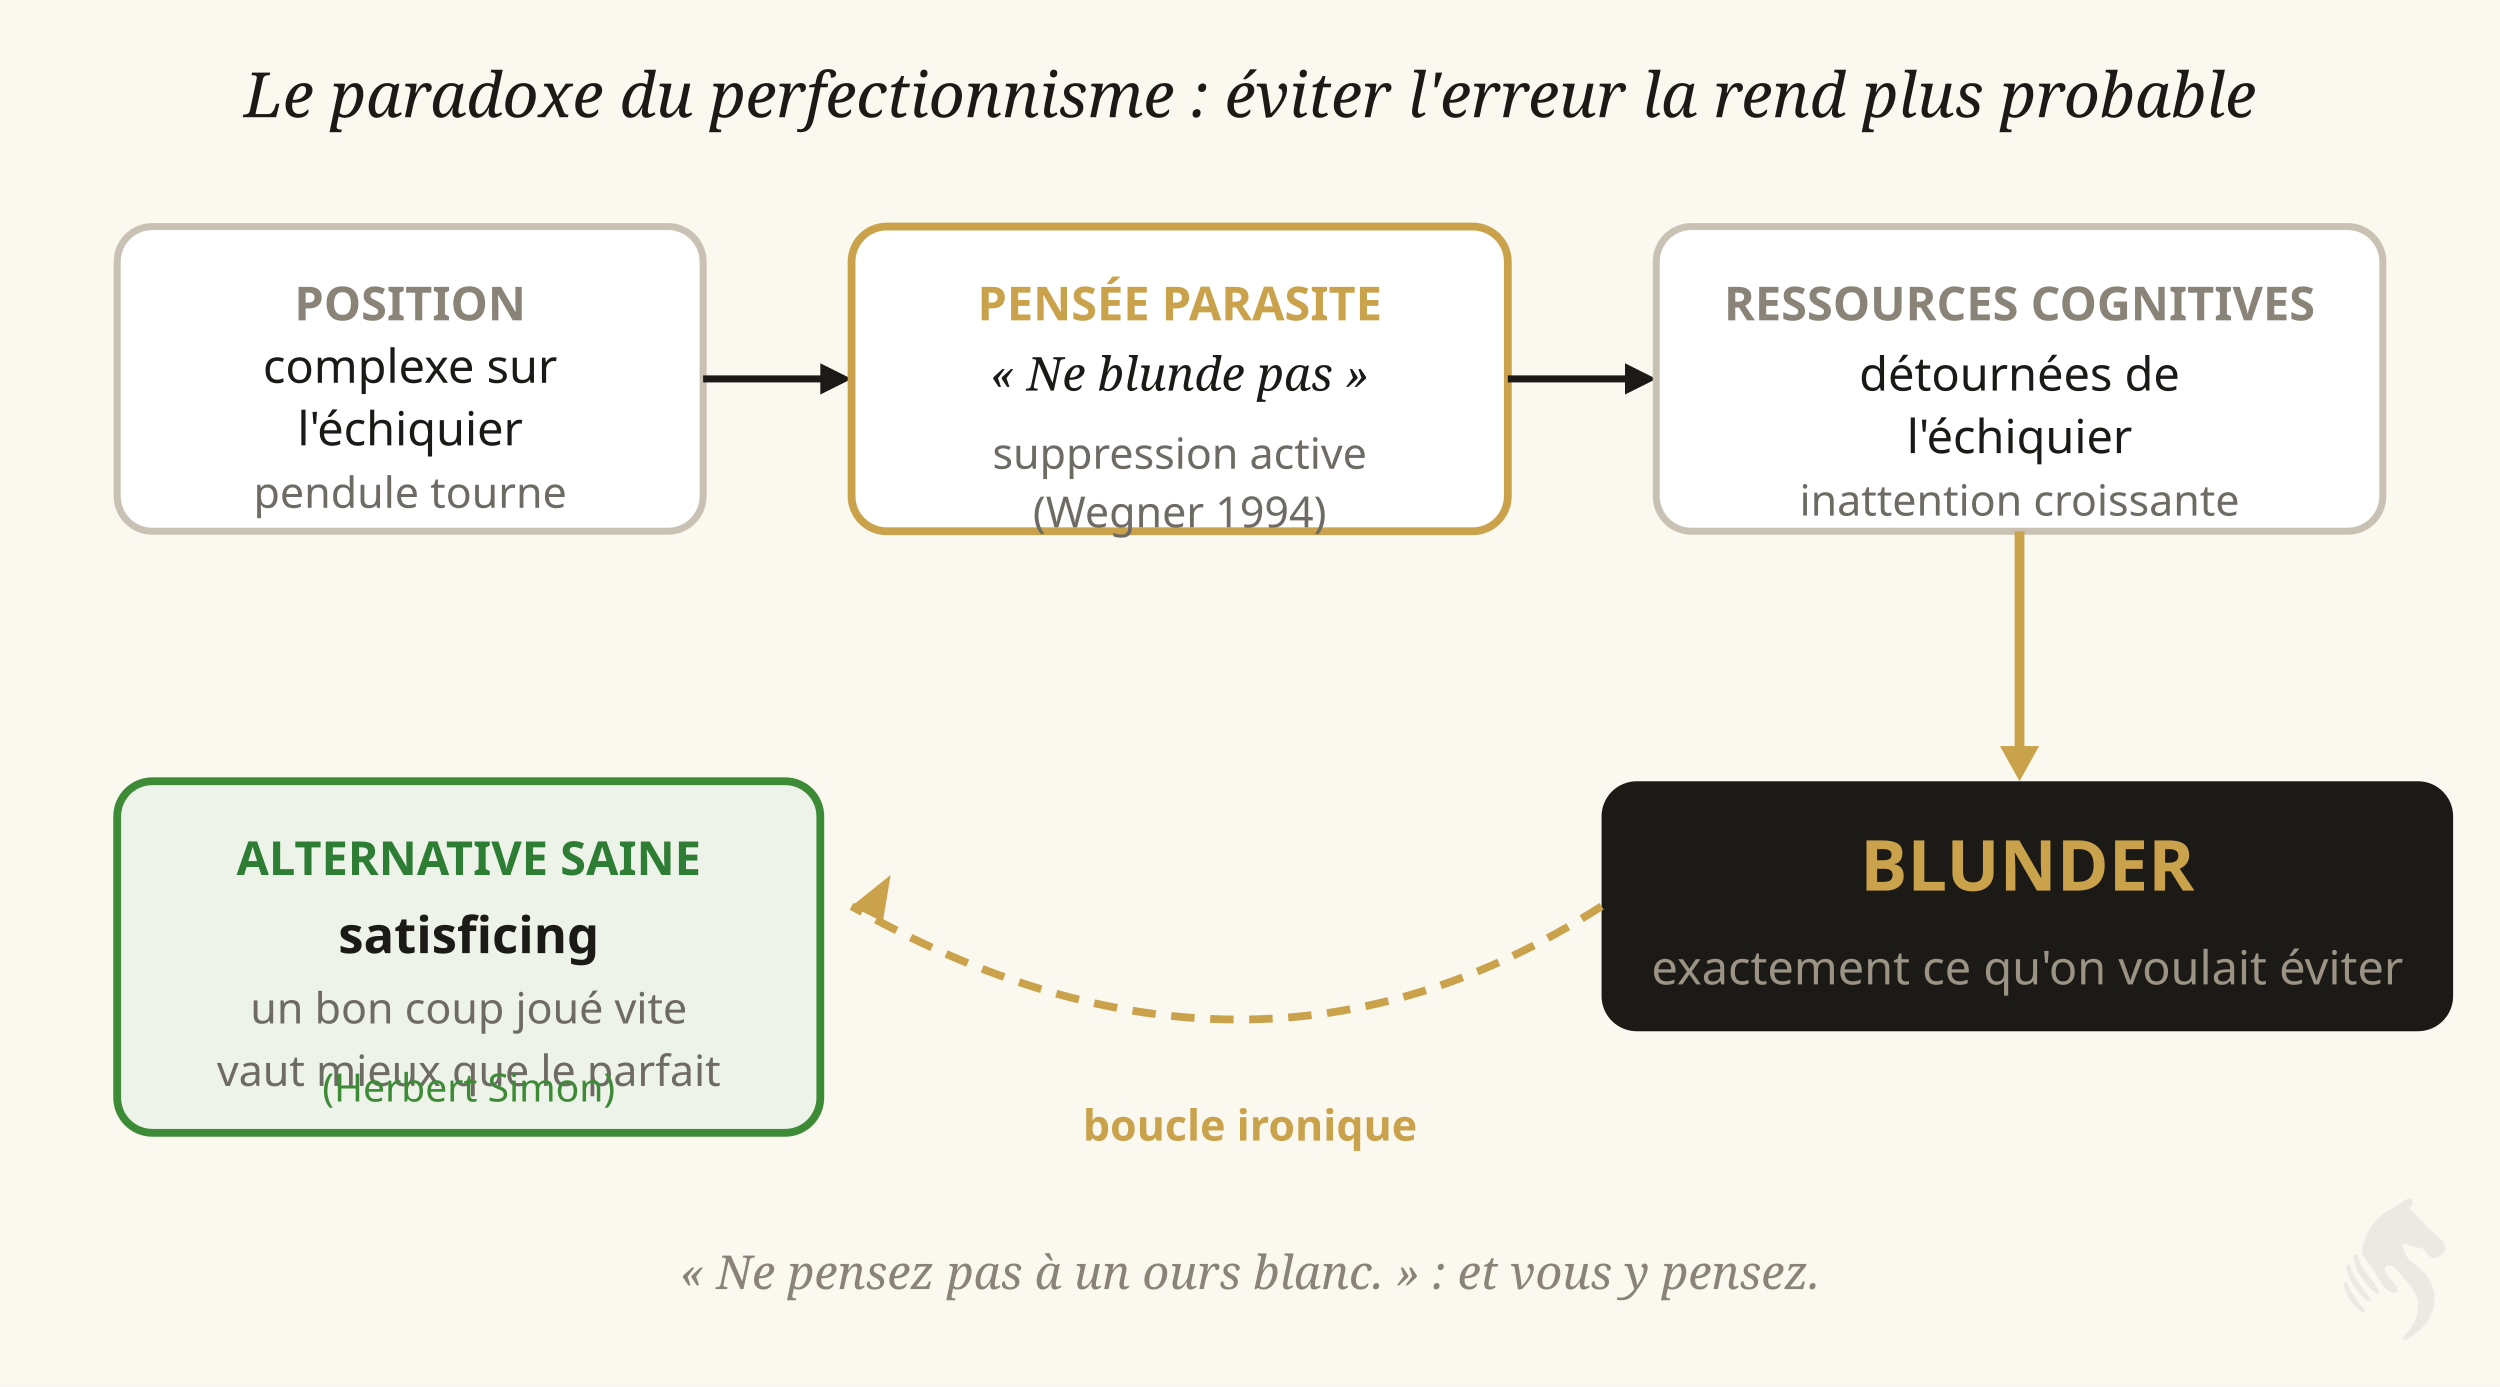
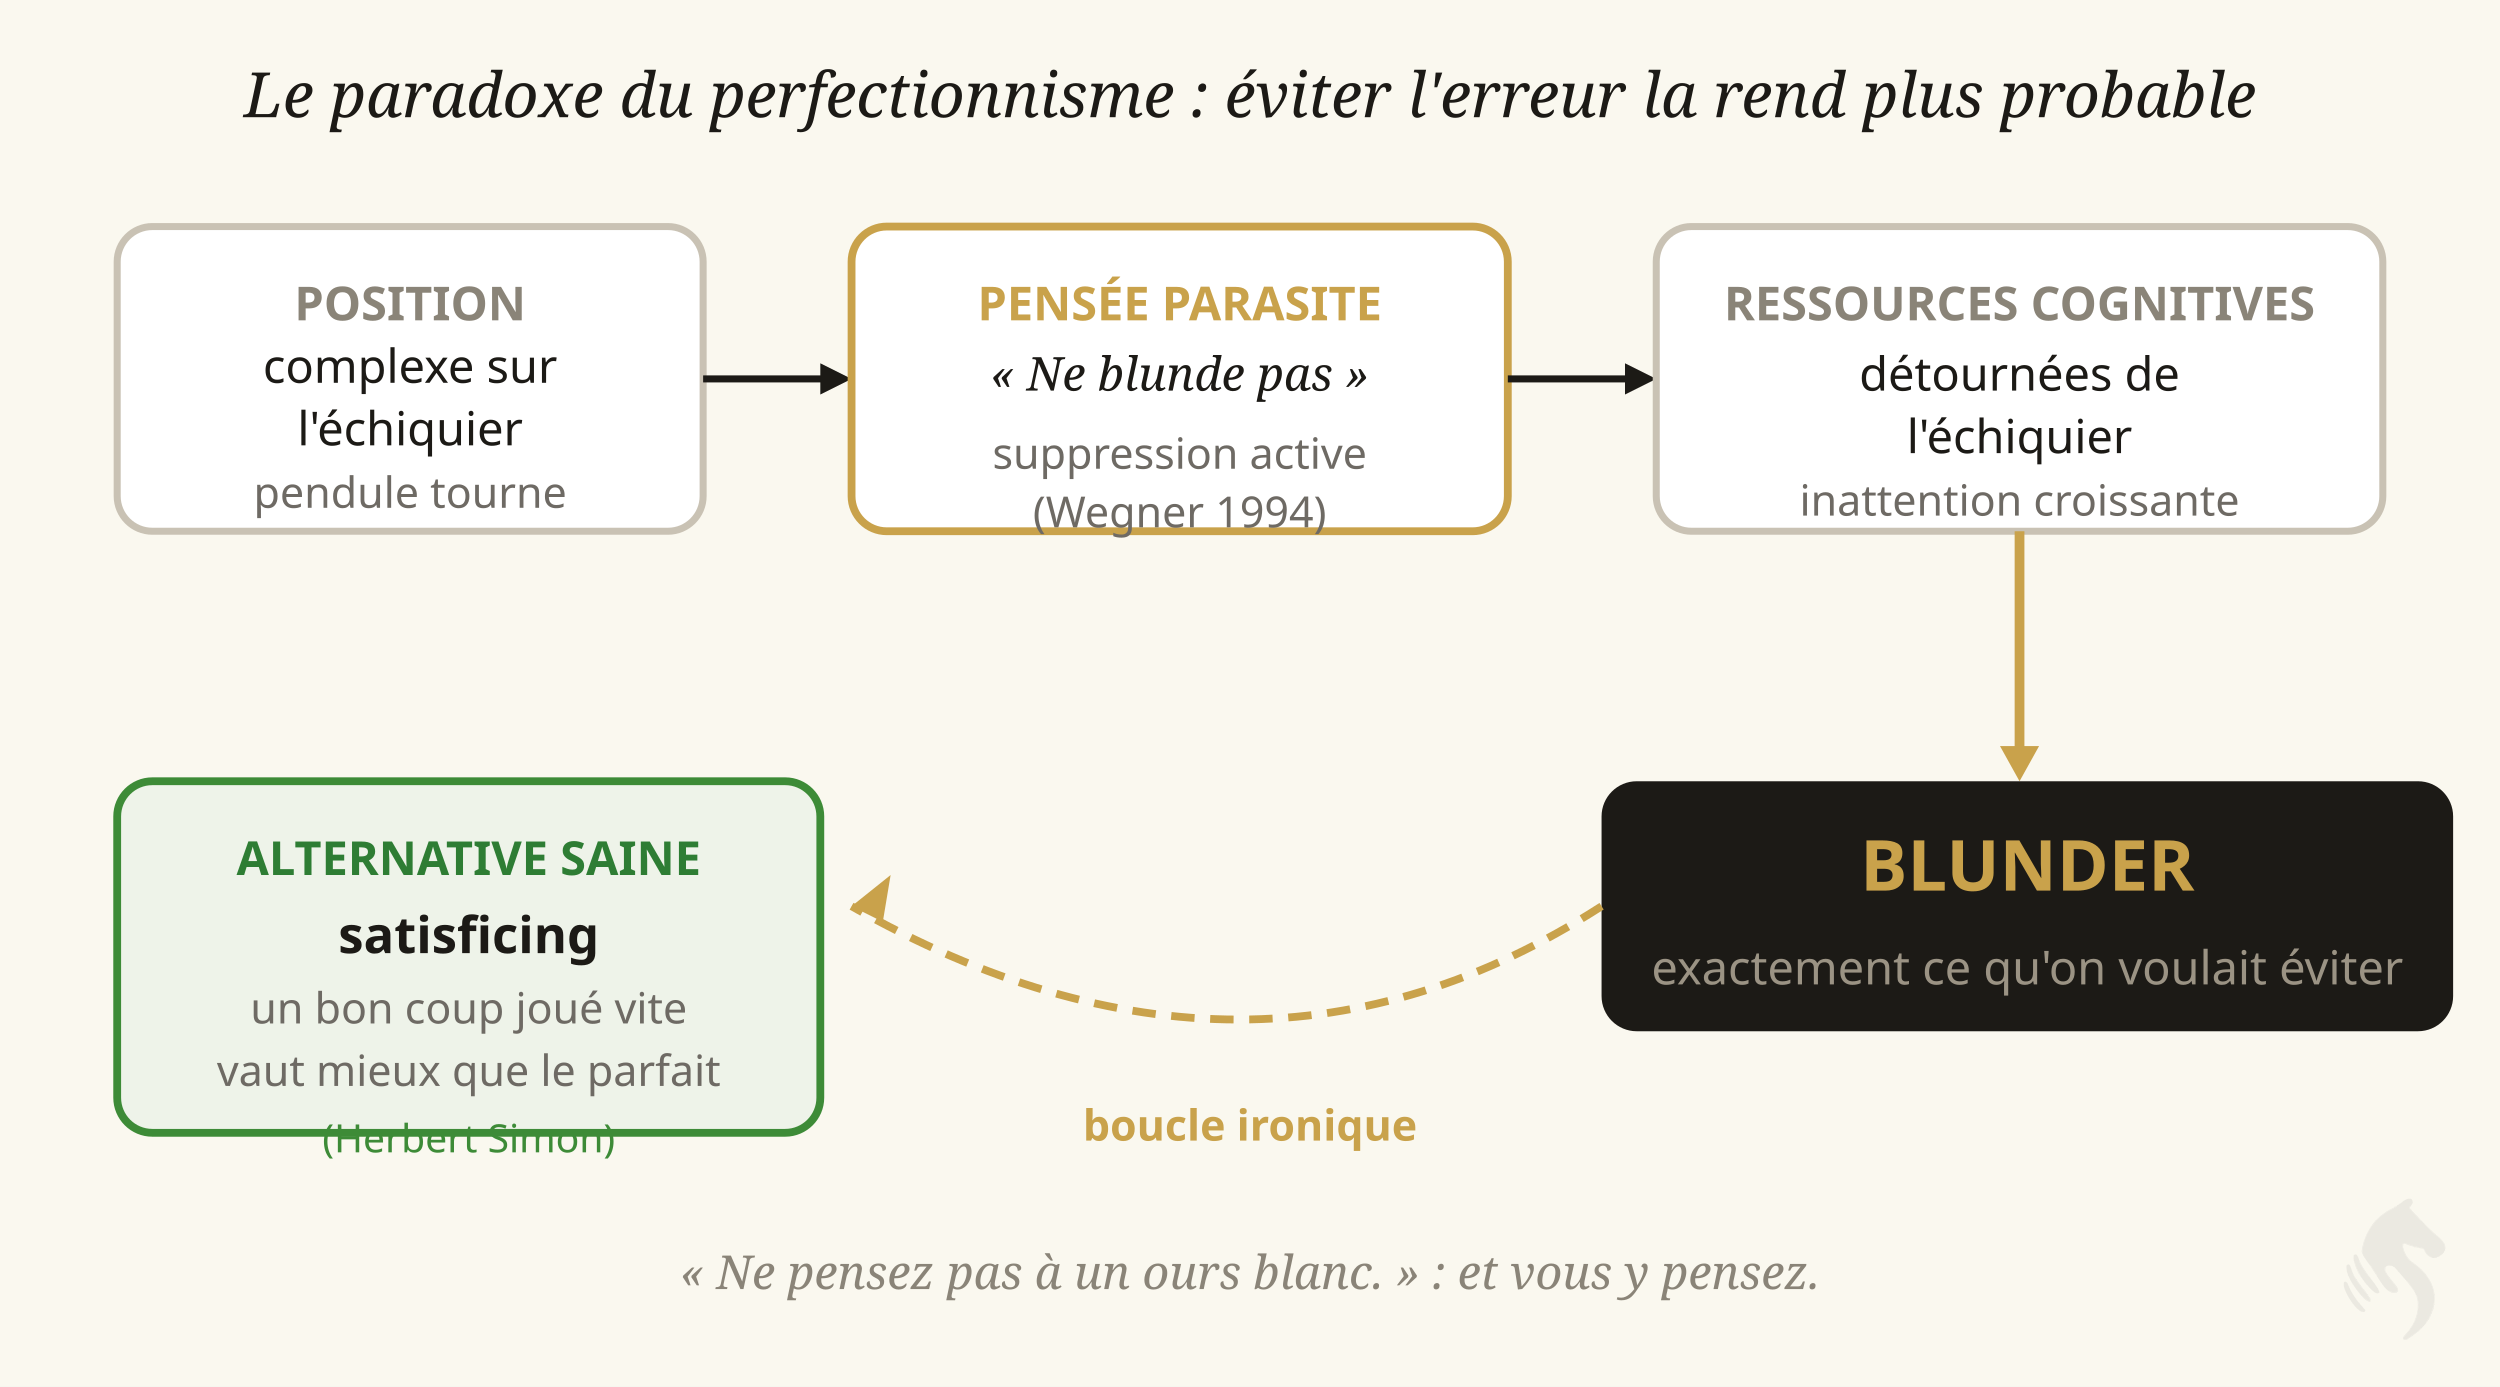
<svg xmlns="http://www.w3.org/2000/svg" width="640" height="355" viewBox="0 0 640 355" role="img" aria-labelledby="perf1">
  <rect width="640" height="355" fill="#faf8ef" />
  <text x="320" y="30" text-anchor="middle" font-family="Georgia, serif" font-size="16" font-style="italic" fill="#1c1a16">Le paradoxe du perfectionnisme : éviter l'erreur la rend plus probable</text>
  <rect x="30" y="58" width="150" height="78" rx="9" fill="#fff" stroke="#c9c2b4" stroke-width="1.8" />
  <text x="105" y="82" text-anchor="middle" font-family="system-ui, sans-serif" font-size="12" font-weight="700" fill="#8a8478">POSITION</text>
  <text x="105" y="98" text-anchor="middle" font-family="system-ui, sans-serif" font-size="12" fill="#1c1a16">complexe sur</text>
  <text x="105" y="114" text-anchor="middle" font-family="system-ui, sans-serif" font-size="12" fill="#1c1a16">l'échiquier</text>
  <text x="105" y="130" text-anchor="middle" font-family="system-ui, sans-serif" font-size="11" fill="#6e6a64">pendule tourne</text>
  <line x1="180" y1="97" x2="214" y2="97" stroke="#1c1a16" stroke-width="1.8" />
  <polygon points="218,97 210,93 210,101" fill="#1c1a16" />
  <rect x="218" y="58" width="168" height="78" rx="9" fill="#fff" stroke="#c9a24b" stroke-width="2" />
  <text x="302" y="82" text-anchor="middle" font-family="system-ui, sans-serif" font-size="12" font-weight="700" fill="#c9a24b">PENSÉE PARASITE</text>
  <text x="302" y="100" text-anchor="middle" font-family="Georgia, serif" font-size="12" font-style="italic" fill="#1c1a16">« Ne blunde pas »</text>
  <text x="302" y="120" text-anchor="middle" font-family="system-ui, sans-serif" font-size="11" fill="#6e6a64">suppression active</text>
  <text x="302" y="135" text-anchor="middle" font-family="system-ui, sans-serif" font-size="11" fill="#6e6a64">(Wegner 1994)</text>
  <line x1="386" y1="97" x2="420" y2="97" stroke="#1c1a16" stroke-width="1.8" />
  <polygon points="424,97 416,93 416,101" fill="#1c1a16" />
  <rect x="424" y="58" width="186" height="78" rx="9" fill="#fff" stroke="#c9c2b4" stroke-width="1.8" />
  <text x="517" y="82" text-anchor="middle" font-family="system-ui, sans-serif" font-size="12" font-weight="700" fill="#8a8478">RESSOURCES COGNITIVES</text>
  <text x="517" y="100" text-anchor="middle" font-family="system-ui, sans-serif" font-size="12" fill="#1c1a16">détournées de</text>
  <text x="517" y="116" text-anchor="middle" font-family="system-ui, sans-serif" font-size="12" fill="#1c1a16">l'échiquier</text>
  <text x="517" y="132" text-anchor="middle" font-family="system-ui, sans-serif" font-size="11" fill="#6e6a64">inattention croissante</text>
  <line x1="517" y1="136" x2="517" y2="195" stroke="#c9a24b" stroke-width="2.5" />
  <polygon points="517,200 512,191 522,191" fill="#c9a24b" />
  <rect x="410" y="200" width="218" height="64" rx="9" fill="#1c1a16" />
  <text x="519" y="228" text-anchor="middle" font-family="system-ui, sans-serif" font-size="18" font-weight="800" fill="#c9a24b">BLUNDER</text>
  <text x="519" y="252" text-anchor="middle" font-family="system-ui, sans-serif" font-size="12" fill="#9b9384">exactement ce qu'on voulait éviter</text>
  <path d="M410 232 Q320 290 218 232" stroke="#c9a24b" stroke-width="2" fill="none" stroke-dasharray="6 4" />
  <polygon points="218,232 228,224 226,236" fill="#c9a24b" />
  <text x="320" y="292" text-anchor="middle" font-family="system-ui, sans-serif" font-size="11" font-weight="700" fill="#c9a24b">boucle ironique</text>
  <rect x="30" y="200" width="180" height="90" rx="9" fill="#eef3e9" stroke="#3d8b37" stroke-width="2" />
  <text x="120" y="224" text-anchor="middle" font-family="system-ui, sans-serif" font-size="12" font-weight="700" fill="#2e7d34">ALTERNATIVE SAINE</text>
  <text x="120" y="244" text-anchor="middle" font-family="system-ui, sans-serif" font-size="13" font-weight="700" fill="#1c1a16">satisficing</text>
  <text x="120" y="262" text-anchor="middle" font-family="system-ui, sans-serif" font-size="11" fill="#6e6a64">un bon coup joué vite</text>
  <text x="120" y="278" text-anchor="middle" font-family="system-ui, sans-serif" font-size="11" fill="#6e6a64">vaut mieux que le parfait</text>
-   <text x="120" y="282" text-anchor="middle" font-family="system-ui, sans-serif" font-size="10" fill="#3d8b37">(Herbert Simon)</text>
+   <text x="120" y="295" text-anchor="middle" font-family="system-ui, sans-serif" font-size="10" fill="#3d8b37">(Herbert Simon)</text>
  <text x="320" y="330" text-anchor="middle" font-family="Georgia, serif" font-size="12" font-style="italic" fill="#8a8478">« Ne pensez pas à un ours blanc. » : et vous y pensez.</text>
  <g id="wm" opacity="0.07" transform="translate(600.0,306.9) scale(0.0416)" aria-hidden="true">
    <g fill="#1e1e1e" fill-rule="evenodd">
      <path d="M411.5-.5h-16a76 76 0 0 0-24.5 12q-.62-.7-1.5-1l-2 4a4 4 0 0 1-1.5-1 7 7 0 0 1-2.5 3.5 253 253 0 0 0-17 13q-1.42.93-2.5-.5-5.2 7.95-14.5 9a9.4 9.4 0 0 1-4 6q2.3.02 1.5 2A461 461 0 0 1 278.5 73q-13.2 7.95-26 16.5-1.59-1.38 0-3-2.35.35-4 2 .9.98 2 2-92.12 67.08-125.5 177a1316 1316 0 0 0-10 44 51.2 51.2 0 0 0 4.5 31q.1 3.33-2 1l4.5 11q1-2 2 0l5 10 1-1q6 10.95 13 21a651 651 0 0 1 18.5 25 3.4 3.4 0 0 1 1.5-3q21.52 33 43 66 .3 3.4-2.5 1v2a1542 1542 0 0 1 21 32q1 0 1 1a319 319 0 0 0 25 35 160 160 0 0 0 27 25 3.1 3.1 0 0 1 1-3q23.18 14.62 49 5.5 5-2.83 4-8.5-.15-4.6-1.5-9a618 618 0 0 0-55.5-73.5q3-.91 5 1.5a23.5 23.5 0 0 0-7-9q.63 2.4 2 4.5-.17 2.58-1.5.5a364 364 0 0 1-17.5-26.5 50 50 0 0 1-4.5-22.5q.9-4.71 3-9 .63 1.88 2.5 2a7 7 0 0 1 2-3q9.28-8.1 22-8a86 86 0 0 1 23 4.5 11 11 0 0 1 3 4.5q2.58-1.75 5 .5l21.5 23.5q.74 1.95.5 4 3.56 1 6 4a1094 1094 0 0 0 30 34.5l-1 1q3.7 2.7 7.5 5.5a23 23 0 0 1 2 5l5 3a22 22 0 0 0 5.5 8 11.5 11.5 0 0 0 4 4 3.9 3.9 0 0 0-2-3.5q1.7-1.12 3 .5a705 705 0 0 1 42 57.5q-.65 1.46-2 1.5a169 169 0 0 1 10 19 3.8 3.8 0 0 0-.5 4q1 2 2 0 1.4 2.05 2.5 4-.25-2.55.5-5a185 185 0 0 1 11 83q-1 2-2 0a9 9 0 0 0-1.5-4v9a2.3 2.3 0 0 0 1.5-1q.75 10.55-1 21a337 337 0 0 1-18 56l-2.5 3q-1.2-.69-1-2a36 36 0 0 0-4 7 5.2 5.2 0 0 0 3.5-4 4.3 4.3 0 0 1 0 4 350 350 0 0 1-33 52 1108 1108 0 0 1-30 35q-7.17 20.32 13.5 14.5a34 34 0 0 1 6-3 1496 1496 0 0 1 54-37 942 942 0 0 0 29-27q1.25-1.03 2 .5a11 11 0 0 0-3 4q1.35-1.65 2.5 0a29 29 0 0 1 4.5-6 40 40 0 0 0 9-10.5l6-4-1-1a25 25 0 0 1 8.5-7.5q-1.47-2.67 1-5 .22 4.17 2.5 1.5-1.94-3.13 2-4l-1-1q1.48-3.25 4-5.5a8 8 0 0 0-3-1q37.8-53.63 47.5-119 8.4-83.08-38-152a364 364 0 0 0-28-35q-1.03-1.25.5-2 3.58 2.23 2-1l-4-2a5 5 0 0 1-3-.5 484 484 0 0 0-70-58q-.7-.62-1-1.5 1.05-.43 2-1v-3a6 6 0 0 1-5-2q-.66-.1-1 .5 3.72 2.61 0 3-34.57-32.88-46-79.5.2-2.3 2-3v-4q-1.94 5.58-3.5 0-1-9 0-18 2.16-6.4 8.5-8a78 78 0 0 1 22 7.5 403 403 0 0 0 66 18l9 3q-2.45.75-5 .5-1.59 1.6 0 3a16 16 0 0 1 6.5-1 7.3 7.3 0 0 1 2 3q1.38-2.6 3.5-2-1.1-2.32-4-2.5 15.09-2.3 25.5 8.5 5.35 10.23 10 21 12.95 20.94 36.5 28.5-1.88.63-2 2.5a30 30 0 0 0 12.5 3q4.43-.1 8-2 3.2 3.87 5.5-1 1.2.69 1 2a39 39 0 0 0 4.5-2l1 1q.69-1.87-1.5-2.5a12 12 0 0 0 7-3q1.88-1.1 3 .5 2.22-3.62 6-2a8.7 8.7 0 0 1 3-4 41 41 0 0 1 12-6.5l-2-1 5.5-3.5q.62.7 1.5 1 1.82-1.15 0-2.5 1.42-.93 2.5.5a5.8 5.8 0 0 1 .5-4 39 39 0 0 1 6-4.5q-1.55-2.25.5-4.5 3.25-3.5 5-8 1.38-.64 2.5-1-.8-1.05-2-1.5 1.85-5.82 3-11.5v-10h-1q-.85 6-2.5 12-.16-4.46.5-9a63 63 0 0 0-12.5-31 478 478 0 0 0-45.5-44.5q3.06.72 6 2.5-3.15-3.9-7-7.5l1-1q-1.4-1.05-2 .5 1.77 2.4-.5 4a781 781 0 0 1-67.5-65.5l1-.5a29 29 0 0 0 7 6 93 93 0 0 0-14-15 24.5 24.5 0 0 0-9-9.5l1-1a44 44 0 0 0-7-4.5q1.44 2.2 3.5 4 1 1.5 0 3l-72-76q-5.34-7.85 1.5-14.5 1.98-.8 2 1.5a69 69 0 0 1 6-3.5q-1.95-1.94 0-3.5a31 31 0 0 0 6-12q2.05.24 4-.5a79 79 0 0 0-1.5-17.5 94 94 0 0 0-5-10l-1 1a87 87 0 0 0-5.5-3" />
      <path d="M325.5 44.5q-3.85 1.03-7 3.5a4.2 4.2 0 0 1-4.5-.5q-2.75 2.49-3.5 6-6.97 2.94-14 6-6.75 3.75-13.5 8-.62-.7-1.5-1a37.6 37.6 0 0 1-17 10.5 263 263 0 0 0-12 9.5q-1.59 1.62 0 3 12.8-8.55 26-16.5A461 461 0 0 0 327 46.5q.8-1.98-1.5-2m148 86-21-24a209 209 0 0 1-21-21.5l-8.5-8.5q-4.8-3.3-6-9-9.1-4.3-11.5-13a13 13 0 0 0 3-6q-.02-2.3-2-1.5-6.84 6.65-1.5 14.5l72 76q1-1.5 0-3a20 20 0 0 1-3.5-4m89 86a198 198 0 0 0-17.5-15q.4-2.17-.5-4-3.63-1.2-7-3a26 26 0 0 0-6-6 430 430 0 0 1-27-27.5 2.4 2.4 0 0 0-2-.5 29 29 0 0 1-7-6l-1 .5a781 781 0 0 0 67.5 65.5q2.27-1.6.5-4m-314-128a247 247 0 0 0-42 35.5 14.5 14.5 0 0 1-5 4l1 1a9.3 9.3 0 0 1-6 2.5 76 76 0 0 1-16 20q.3.88 1 1.5a9.4 9.4 0 0 0-5.5 6.5q-1-2-2 0-.93 1.42.5 2.5a25 25 0 0 0-6.5 8.5q-1.6 1.05-3.5 1.5 1.21.45 2 1.5a43 43 0 0 0-7 10 352 352 0 0 0-19.5 37 2.9 2.9 0 0 1-2.5 1 3.3 3.3 0 0 0 2 1.5 47 47 0 0 1-3.5 5.5l-12 34q-.98-1.8-1.5 0 1.4 1.9.5 4a33 33 0 0 1-3.5 5.5q.78.84 1 2a212 212 0 0 0-10 49.5 36 36 0 0 0 7 20q2.1 2.33 2-1a51.2 51.2 0 0 1-4.5-31 1316 1316 0 0 1 10-44q33.38-109.92 125.5-177-1.1-1.02-2-2m376 206q-.5-10.25-5-19.5 1.5-4.37-1.5-.5l-6.5-11q-5.55-3.6-7.5-10l-1 1q-3.75-5.75-9.5-9.5l1-1a850 850 0 0 0-9-7q1.14-2.04-1.5-3.5-1.08 1.43-2.5.5-2.84-1.65-2-4a5 5 0 0 0-3-.5 5 5 0 0 0-.5-3l-1 1a7 7 0 0 0-4.5-3 21 21 0 0 0-6-2.5 478 478 0 0 1 45.5 44.5 63 63 0 0 1 12.5 31q-.66 4.54-.5 9 1.65-6 2.5-12m-259 3v-1q-2.22-5.79 1-11.5l-2-2a67 67 0 0 0 1.5-5.5q.93 7.1 3.5 1-2.43-3.37 2-4a4.3 4.3 0 0 1 2.5 3q.45-1.21 1.5-2 2.3.75 4 2a326 326 0 0 1 28 10.5q11.4 3.22 23 6 1.05 1.6 1.5 3.5 1-4 2 0 1.08-1.43 2.5-.5-1.81 1.35 0 2.5 3.25-.47 7-2 1.85.03 3 1 5.83.22 11 2h5q2.55.25 5-.5l-9-3a403 403 0 0 1-66-18 78 78 0 0 0-22-7.5q-6.34 1.6-8.5 8-1 9 0 18 1.56 5.58 3.5 0m109 6a4.7 4.7 0 0 1 4 3q3.6-3.98 6 1l1-2 4 2a65 65 0 0 1 7.5 10q1.1 3.55 2.5 7-1.77 2.95 2 4 13.35 23.91 39 33 .12-1.87 2-2.5-23.55-7.56-36.5-28.5a305 305 0 0 0-10-21q-10.41-10.8-25.5-8.5 2.9.18 4 2.5m-410 86a9 9 0 0 0 1.5-4 310 310 0 0 0 37.5 86q-1.1 1.02-2 2a40 40 0 0 0 8.5 12 139 139 0 0 0 15 21q2.31 2.97 1.5 6 5.9 1.14 7.5 7 5.7 2.47 5 8 3.8 1.06 6.5 4 20.24 25.5 46 45.5a39 39 0 0 0 20 5 46 46 0 0 1 9-7.5 818 818 0 0 1-10-21.5q1.43-1.08.5-2.5a27 27 0 0 1-3.5-2 185 185 0 0 0-16-23.5q1.43-1.08.5-2.5a13.3 13.3 0 0 1-5.5-5 617 617 0 0 0-22.5-29v-4l-1 1a13 13 0 0 1-4.5-6 11.5 11.5 0 0 1-4-4q-.03 2.3-2 1.5A471 471 0 0 1 97 390.5q-1.8-3.04-.5-6 1.02.54 2 1a9 9 0 0 0-2-4.5q3.83-2.28-1-2.5a597 597 0 0 1-7-18.5l2-1a3.3 3.3 0 0 1-2-3.5 3.1 3.1 0 0 1-3-1q-7.35-19.46-24-8 1.03 2.34-.5 5a97 97 0 0 0 3.5 38" />
      <path d="M365.5 301.5q-1.8.7-2 3 11.43 46.62 46 79.5 3.72-.39 0-3 .34-.6 1-.5-2.4-2.22-5-4.5l2-2q-2.45-.75-5-.5a8.4 8.4 0 0 0-.5-4q-1.72 1.44-3-1a28 28 0 0 1-3.5-6q-.5 2-1 0a143 143 0 0 1-18-31q-6.22-11.64-9-27a7 7 0 0 0-2-3m-211 174a45 45 0 0 1-9.5-15q-1 2-2 0a41 41 0 0 0-6-9l-1-5-1 1a989 989 0 0 1-17.5-25.5q.7-.62 1-1.5a7.7 7.7 0 0 1-5-6 163 163 0 0 1-15-29q-.98-.46-2-1-1.3 2.96.5 6a471 471 0 0 0 55.5 86.5q1.97.8 2-1.5m-90-86q-2.05 2.77 1.5 4 3.6 16.25 9.5 30.5-2.48 3.62 2 3.5 3.65 9.3 8 18.5l-1 1a11.4 11.4 0 0 1 6 8q-.7.62-1 1.5a10.5 10.5 0 0 1 3.5 5l1-1a62 62 0 0 0 7.5 13q.9-.98 2-2a310 310 0 0 1-37.5-86 9 9 0 0 1-1.5 4m48 210a3.9 3.9 0 0 0-2-3.5q1.7-1.12 3 .5a127 127 0 0 0 39 32q11.3 4.6 8.5-7a147 147 0 0 0-17-32 1467 1467 0 0 0-40-51 554 554 0 0 1-48.5-75l1-1q.84 5.22 6 5a51.6 51.6 0 0 1-11.5-27l-1 2a159 159 0 0 0-11-31 14.3 14.3 0 0 0-10.5-8q-3.2.01-6 1.5-2.85 3.45-6 6.5-.87 16.85 3 33.5a3.6 3.6 0 0 1-2 2q1.38.56 2.5 1.5 3.15 9.81 6.5 19.5-1.21.45-2 1.5a29 29 0 0 0 5.5 7A256 256 0 0 0 55.5 525l-2 1a6.4 6.4 0 0 0 4 1.5 332 332 0 0 0 38.5 53l3.5 5.5-1 1q1.9 1.67 3.5.5a36 36 0 0 0 10.5 12m303-214q-.95.57-2 1 .3.88 1 1.5a484 484 0 0 1 70 58q1.42.72 3 .5a43 43 0 0 0-10-12.5l1-1q-2.66 1.47-5-1a36 36 0 0 0-10-10q1.81-1.35 0-2.5a8 8 0 0 1-3.5 0q-4.57-5.7-10-8a13 13 0 0 0-6.5-5.5 11.5 11.5 0 0 1-3.5-4.5q-.62.7-1.5 1a17.7 17.7 0 0 0-8-5.5q-2.84-1.65-2-4-7.47-2.25-13-7.5m-254 24a526 526 0 0 1 23.5 37 55 55 0 0 1 9 15l1-1a65 65 0 0 0 8.5 13q2.8 2.4 2.5-1-21.48-33-43-66a3.4 3.4 0 0 0-1.5 3m111 63q.16-.93 1-1.5a7 7 0 0 1-3.5-2.5 17.5 17.5 0 0 0-5.5-8q3.7-4.18-2.5-5a41 41 0 0 1-7.5-18.5l2-3a7.2 7.2 0 0 1-2-4.5 3.1 3.1 0 0 0 3-1 37 37 0 0 0-1-7q-1.87-.12-2.5-2a36 36 0 0 0-3 9 50 50 0 0 0 4.5 22.5 364 364 0 0 0 17.5 26.5q1.33 2.08 1.5-.5-1.37-2.1-2-4.5m-272 45v19q2.55 12.15 7 24 15.37 37.49 37 68a54 54 0 0 0 9 12.5q-1.58 2.58 2 3l-1 1 5.5 4.5a82 82 0 0 0 9 12q6.5 6.26 12.5 13 9.5 6.75 17.5 15l1-1q4.56 3.52 9 7l1-2a89 89 0 0 0 13.5 3.5q13.85-4.6 6.5-17.5-1.73 1.44-3-1a307 307 0 0 1-13.5-16 16 16 0 0 0-6-5.5q1.43-1.08.5-2.5a27.2 27.2 0 0 1-12.5-15 3.1 3.1 0 0 1-3-1q-7.5-10.25-15.5-20-.93-1.42.5-2.5a16 16 0 0 1-6-5.5 880 880 0 0 1-19-29.5q.7-.62 1-1.5a8 8 0 0 1-4-4 94 94 0 0 1-12.5-26l-1 1q-3.8-4.62-1.5-10a3.1 3.1 0 0 1-3-1 198 198 0 0 1-7-15.5l1-1a55 55 0 0 1-9-11q-2.85-1.46-6-2l3-1a22 22 0 0 0-9 2 11.4 11.4 0 0 0-4 6.5m277 51a48 48 0 0 0 12 5q-.57 3.66 2 2a5.3 5.3 0 0 1 3.5 3l1-2a45 45 0 0 0 26 0q.45 1.21 1.5 2 1.27-3.4 4-2 1.81-1.15 0-2.5l3-1.5a21 21 0 0 0 3.5-4q1.4-8.23-1.5-16 .3-.88 1-1.5-5.22-1.95-4-7a193 193 0 0 1-18-23.5 16 16 0 0 0-3.5-3q-4.05-7.43-9-12a284 284 0 0 0-14-17q-.75-1.58.5-3a19 19 0 0 1-6-4 4.35 4.35 0 0 0-5-1.5 618 618 0 0 1 55.5 73.5q1.35 4.4 1.5 9 1 5.67-4 8.5-25.82 9.12-49-5.5a3.1 3.1 0 0 0-1 3m115-56a264 264 0 0 1 16 22q-1.7 3.04 1.5 1a494 494 0 0 1 16.5 23l7 10q1.35-.04 2-1.5a705 705 0 0 0-42-57.5q-1.3-1.62-3-.5a3.9 3.9 0 0 1 2 3.5" />
      <path d="M112.5 599.5q7 9.5 16 17 2 0 2 2 6.9 3.77 11 8.5l13 5.5a5.7 5.7 0 0 0 6 0q2.07 3.94 4 0-3.37-1.23-.5-3 .22-6.86.5-13.5l-3-3.5 3-2.5q-4.58-.9-7.5-4.5a79 79 0 0 0-10.5-16.5q2.67 1.47 5-1a12 12 0 0 1-8.5-3.5 92 92 0 0 0-17.5-23.5l2-1-6.5-4.5a2294 2294 0 0 1-34.5-47q-1 0-1-1-5.27-4.75-4-11.5-2.25-3.25-3.5.5A227 227 0 0 1 61.5 469q.84-.57 1-1.5-5.16.22-6-5l-1 1a554 554 0 0 0 48.5 75 1467 1467 0 0 1 40 51q10.5 14.98 17 32 2.8 11.6-8.5 7a127 127 0 0 1-39-32q-1.3-1.62-3-.5a3.9 3.9 0 0 1 2 3.5m335-4a3349 3349 0 0 1 7.5 35q2.3 19.53.5 39a9 9 0 0 1 1.5 4q1 2 2 0a185 185 0 0 0-11-83q-.75 2.45-.5 5m44-147q1.58 3.23-2 1-1.53.75-.5 2a364 364 0 0 1 28 35q46.4 68.92 38 152-9.7 65.37-47.5 119 1.46.15 3 1a12 12 0 0 0 3.5-6q1.58 1.52 3.5.5-1.16-8.12 7-11-1.6-1.75 1-2.5-.12-8.5 6-14-.81-.1-1-1a3.1 3.1 0 0 1 3-1 5.4 5.4 0 0 1 3-5.5q-1.2-.45-2-1.5a67 67 0 0 0 4.5-10l1 2a9 9 0 0 1 2.5-5l-1-2a6.3 6.3 0 0 1 4-.5 6.5 6.5 0 0 0-3-3 225 225 0 0 1 11-24.5q-.53-1.8-1.5 0-.3-4.51 1-9l1 1a67 67 0 0 0 1.5-13q7.4-.7 1-5a232 232 0 0 0 2-53l.5-5q.57.84 1.5 1a8 8 0 0 0-2.5-5q-6.56-49.08-31.5-89 2.03-1.77-.5-3l-1 1a696 696 0 0 1-17.5-26q-2.18-1.53-1-3.5-3.93-.91-5-4.5-1.26-.5-1-2a69 69 0 0 0-6.5-5q-.69-1.87 1.5-2.5a14 14 0 0 0-4-2.5m-36 230a273 273 0 0 1-13.5 57q-1.4.82-2.5 2 2.69 6.4-4 8.5l2 1a30 30 0 0 0-3 8.5q-.2 1.31 1 2l2.5-3a337 337 0 0 0 18-56 89 89 0 0 0 1-21q-.57.84-1.5 1m-25 84a185 185 0 0 1-24 38l-2.5 6a25 25 0 0 0-6.5 7q-13.95 16.7-28.5 33-1.16 4.05-3.5 7.5-1.35 4.25-1 8a16 16 0 0 1 6 5.5h14a20 20 0 0 1 10-3.5q1.71-1.12 0-2.5a81 81 0 0 0 18.5-12q.62.7 1.5 1a71 71 0 0 1 2-4q1-2 2 0 1.7-4.54 4.5-1a38 38 0 0 1 4.5-6.5 189 189 0 0 0 30.5-23.5q4.55 3.9 4-3a4.6 4.6 0 0 1 4.5-2v-3a5 5 0 0 0 3-.5 41 41 0 0 1 3-5.5 11 11 0 0 1 3-4q-.75-1.53-2-.5a942 942 0 0 1-29 27 1496 1496 0 0 0-54 37 34 34 0 0 0-6 3q-20.67 5.82-13.5-14.5a1108 1108 0 0 0 30-35 350 350 0 0 0 33-52 4.3 4.3 0 0 0 0-4 5.2 5.2 0 0 1-3.5 4" />
    </g>
  </g>
</svg>
